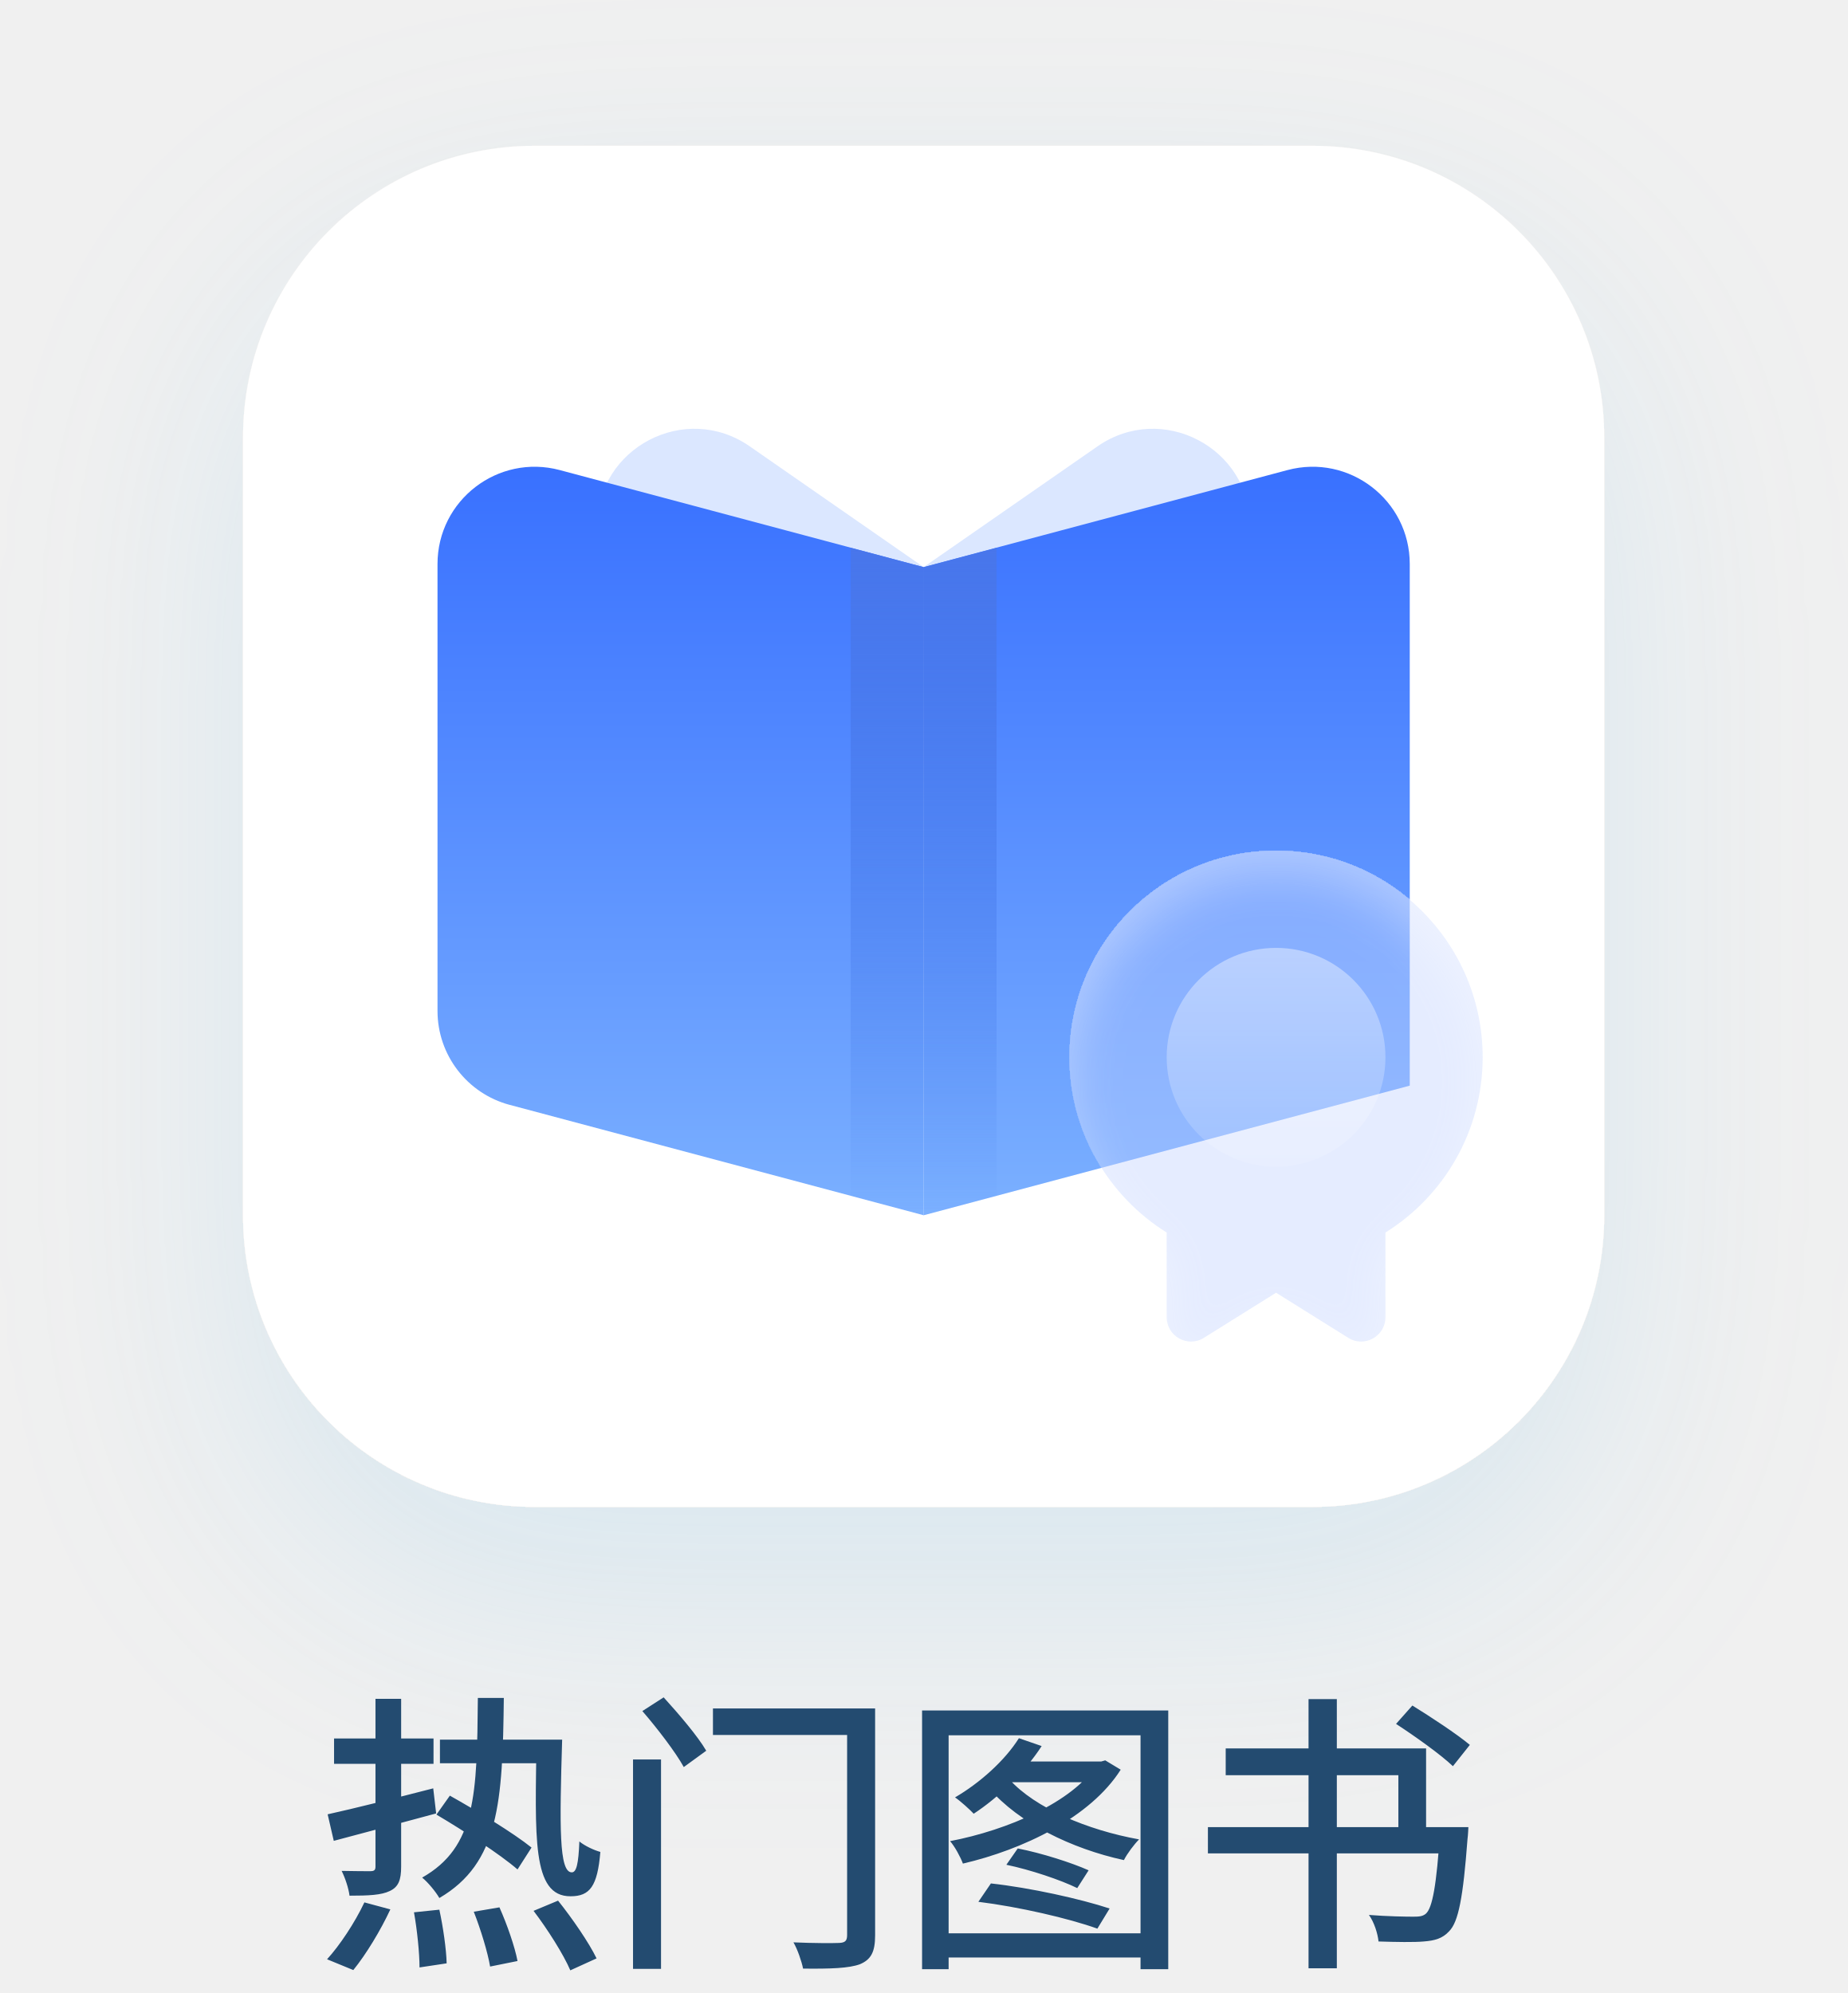
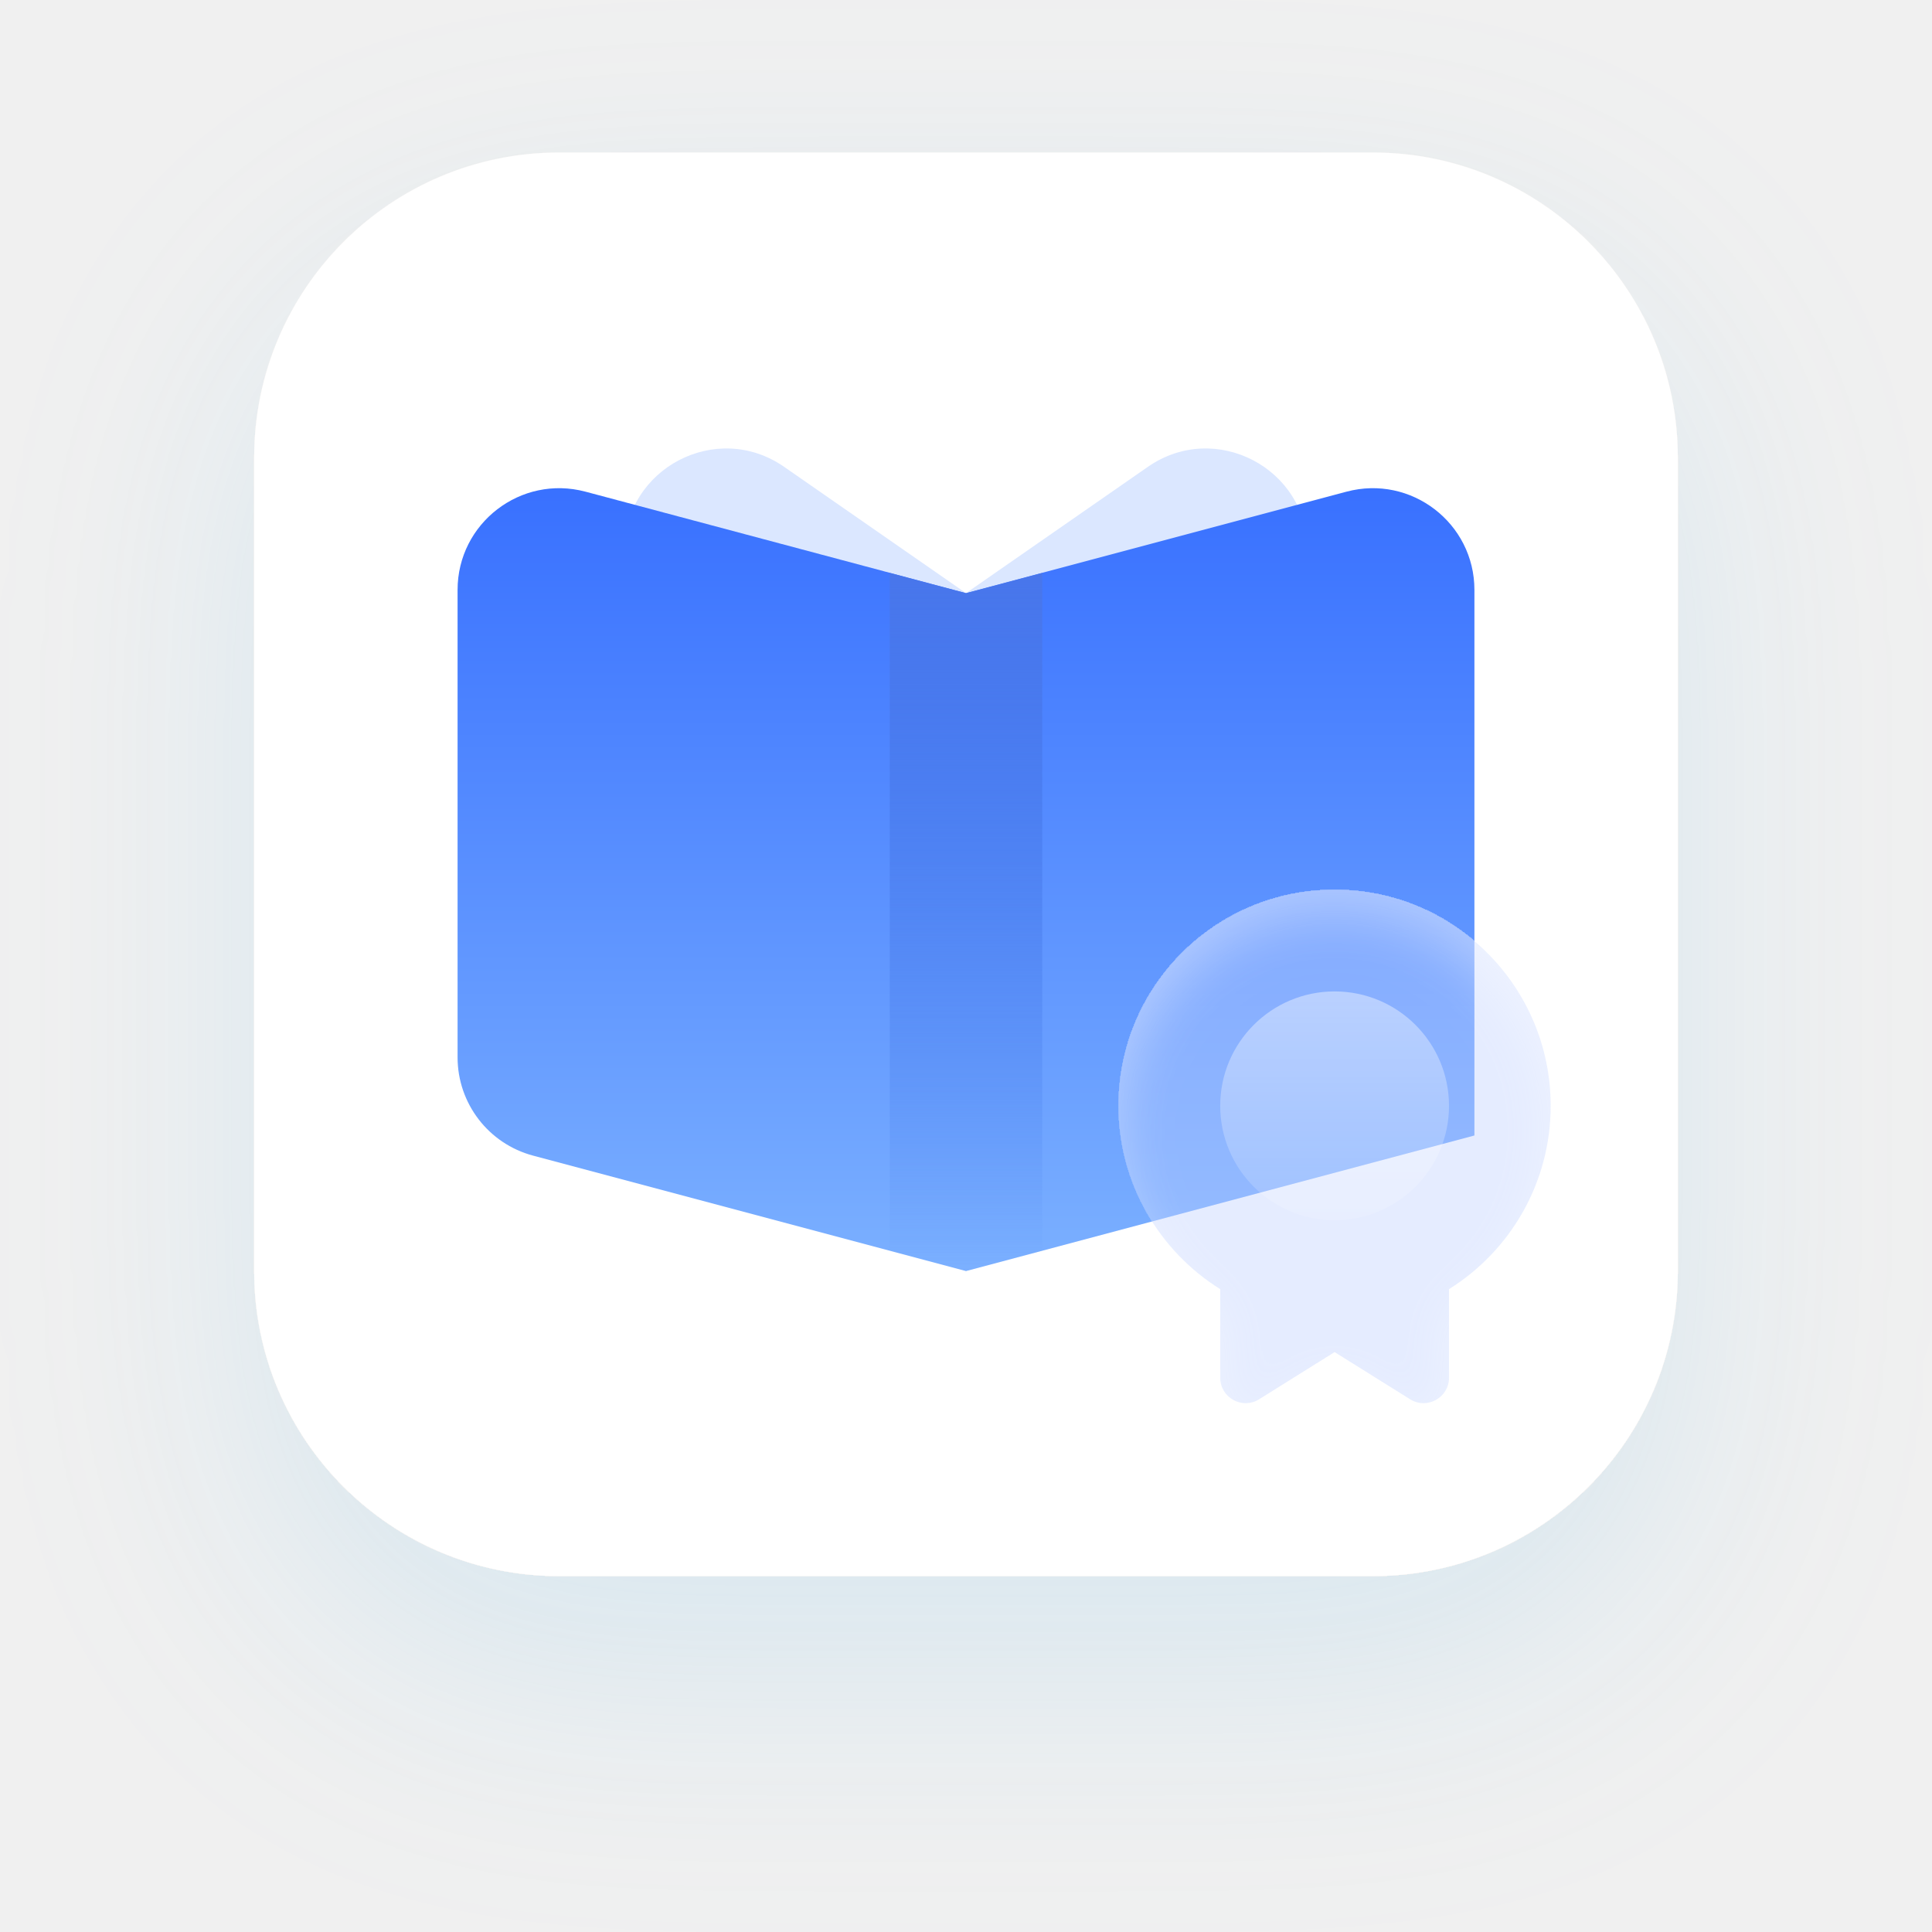
- <svg xmlns="http://www.w3.org/2000/svg" width="76" height="82" viewBox="0 0 76 82" fill="none">
-   <g filter="url(#filter0_d_1_4718)">
+ <svg xmlns="http://www.w3.org/2000/svg" width="76" height="76" viewBox="0 0 76 76" fill="none">
+   <g filter="url(#filter0_d_167_11544)">
    <rect x="10" y="6" width="56" height="56" rx="12" fill="white" />
  </g>
  <path d="M24.562 21.648C24.562 18.419 28.192 16.521 30.844 18.363L38 23.333V50L26.281 41.86C25.204 41.112 24.562 39.885 24.562 38.575V21.648Z" fill="#DBE7FF" />
  <path d="M51.438 21.648C51.438 18.419 47.808 16.521 45.156 18.363L38 23.333V50L49.719 41.86C50.796 41.112 51.438 39.885 51.438 38.575V21.648Z" fill="#DBE7FF" />
-   <path d="M18 23.206C18 20.578 20.491 18.664 23.031 19.341L38 23.333V50L20.969 45.459C19.218 44.992 18 43.406 18 41.594V23.206Z" fill="url(#paint0_linear_1_4718)" />
-   <path d="M38 23.333L52.969 19.341C55.509 18.664 58 20.578 58 23.206V44.667L38 50V23.333Z" fill="url(#paint1_linear_1_4718)" />
-   <g filter="url(#filter1_bi_1_4718)">
+   <path d="M18 23.206C18 20.578 20.491 18.664 23.031 19.341L38 23.333V50L20.969 45.459C19.218 44.992 18 43.406 18 41.594V23.206Z" fill="url(#paint0_linear_167_11544)" />
+   <path d="M38 23.333L52.969 19.341C55.509 18.664 58 20.578 58 23.206V44.667L38 50V23.333Z" fill="url(#paint1_linear_167_11544)" />
+   <g filter="url(#filter1_bi_167_11544)">
    <path fill-rule="evenodd" clip-rule="evenodd" d="M57 50.712C59.402 49.211 61 46.542 61 43.5C61 38.806 57.194 35 52.5 35C47.806 35 44 38.806 44 43.5C44 46.542 45.598 49.211 48 50.712V54.196C48 54.981 48.864 55.46 49.53 55.044L52.5 53.188L55.47 55.044C56.136 55.46 57 54.981 57 54.196V50.712Z" fill="#BED0FF" fill-opacity="0.4" />
  </g>
-   <circle cx="52.5" cy="43.5" r="4.5" fill="url(#paint2_linear_1_4718)" fill-opacity="0.6" />
-   <path d="M35 22.539L38 23.336L41 22.539V49.211L38 50L35 49.211V22.539Z" fill="url(#paint3_linear_1_4718)" />
-   <path d="M13.48 74.648L13.732 75.74C14.908 75.428 16.48 75.008 17.944 74.612L17.824 73.58C16.24 73.988 14.572 74.408 13.48 74.648ZM13.744 71.528V72.572H17.836V71.528H13.744ZM15.448 69.896V76.796C15.448 76.94 15.4 76.988 15.232 76.988C15.088 76.988 14.584 76.988 14.056 76.976C14.2 77.264 14.344 77.696 14.38 77.996C15.172 77.996 15.688 77.972 16.036 77.804C16.396 77.636 16.504 77.348 16.504 76.796V69.896H15.448ZM18.1 71.576V72.548H22.744V71.576H18.1ZM17.956 74.66C19.072 75.32 20.572 76.292 21.292 76.916L21.868 76.016C21.124 75.416 19.6 74.492 18.508 73.88L17.956 74.66ZM22.072 71.576C22.024 75.56 21.868 78.032 23.476 78.02C24.268 78.02 24.58 77.612 24.7 76.196C24.436 76.124 24.052 75.944 23.836 75.764C23.8 76.688 23.716 77.036 23.524 77.036C22.996 77.036 23.02 75.152 23.128 71.576H22.072ZM19.66 69.86C19.624 73.832 19.588 75.992 17.368 77.252C17.608 77.444 17.932 77.84 18.076 78.092C20.536 76.652 20.68 74.144 20.728 69.86H19.66ZM17.032 78.68C17.164 79.412 17.26 80.372 17.26 80.948L18.376 80.78C18.364 80.216 18.232 79.292 18.076 78.572L17.032 78.68ZM19.492 78.656C19.78 79.388 20.068 80.336 20.164 80.912L21.292 80.684C21.184 80.108 20.86 79.172 20.548 78.476L19.492 78.656ZM21.952 78.62C22.528 79.376 23.188 80.42 23.464 81.068L24.544 80.576C24.232 79.928 23.536 78.92 22.96 78.2L21.952 78.62ZM14.992 78.272C14.596 79.112 13.972 80.048 13.456 80.612L14.536 81.056C15.064 80.408 15.664 79.412 16.06 78.56L14.992 78.272ZM29.332 70.292V71.384H35.452V70.292H29.332ZM34.852 70.292V79.616C34.852 79.856 34.768 79.928 34.528 79.94C34.288 79.952 33.448 79.952 32.644 79.916C32.812 80.204 32.98 80.696 33.04 80.996C34.168 81.008 34.924 80.984 35.38 80.816C35.836 80.624 36.004 80.312 36.004 79.628V70.292H34.852ZM26.428 70.4C27.04 71.108 27.796 72.092 28.132 72.704L29.056 72.032C28.708 71.432 27.916 70.508 27.304 69.836L26.428 70.4ZM26.044 72.392V81.008H27.196V72.392H26.044ZM37.936 70.376V81.02H39.028V71.396H46.924V81.02H48.064V70.376H37.936ZM38.596 79.544V80.54H47.56V79.544H38.596ZM41.404 76.724C42.388 76.928 43.636 77.348 44.32 77.684L44.788 76.952C44.092 76.64 42.856 76.244 41.872 76.052L41.404 76.724ZM41.92 71.516C41.332 72.452 40.3 73.364 39.292 73.952C39.52 74.108 39.892 74.444 40.06 74.624C41.068 73.964 42.16 72.92 42.856 71.84L41.92 71.516ZM45.112 72.476V72.62C44.128 74.144 41.464 75.296 39.088 75.752C39.28 75.968 39.52 76.412 39.616 76.676C42.088 76.1 44.86 74.78 46.108 72.812L45.472 72.428L45.304 72.476H45.112ZM41.524 73.208L40.696 73.58C41.908 74.996 44.08 76.064 46.24 76.532C46.372 76.268 46.66 75.884 46.864 75.68C44.728 75.296 42.58 74.384 41.524 73.208ZM41.788 72.476L41.2 73.328H45.448V72.476H41.788ZM40.252 78.248C41.908 78.452 43.984 78.932 45.148 79.352L45.652 78.524C44.452 78.128 42.4 77.672 40.768 77.492L40.252 78.248ZM59.248 75.176V75.344C59.104 77.552 58.936 78.5 58.66 78.74C58.528 78.848 58.384 78.86 58.144 78.86C57.844 78.86 57.064 78.848 56.32 78.788C56.536 79.088 56.68 79.544 56.716 79.88C57.448 79.904 58.18 79.916 58.576 79.88C59.032 79.844 59.344 79.76 59.62 79.46C60.004 79.076 60.196 78.068 60.376 75.668C60.4 75.5 60.412 75.176 60.412 75.176H59.248ZM53.836 69.908V80.984H55V69.908H53.836ZM57.436 70.928C58.228 71.444 59.272 72.188 59.776 72.668L60.472 71.792C59.944 71.348 58.864 70.64 58.108 70.172L57.436 70.928ZM49.696 75.176V76.256H59.788V75.176H49.696ZM50.428 71.936V73.04H57.532V75.896H58.672V71.936H50.428Z" fill="#234B70" />
+   <circle cx="52.5" cy="43.5" r="4.5" fill="url(#paint2_linear_167_11544)" fill-opacity="0.6" />
+   <path d="M35 22.539L38 23.336L41 22.539V49.211L38 50L35 49.211V22.539Z" fill="url(#paint3_linear_167_11544)" />
  <defs>
-     <filter id="filter0_d_1_4718" x="0" y="0" width="76" height="76" filterUnits="userSpaceOnUse" color-interpolation-filters="sRGB">
+     <filter id="filter0_d_167_11544" x="0" y="0" width="76" height="76" filterUnits="userSpaceOnUse" color-interpolation-filters="sRGB">
      <feFlood flood-opacity="0" result="BackgroundImageFix" />
      <feColorMatrix in="SourceAlpha" type="matrix" values="0 0 0 0 0 0 0 0 0 0 0 0 0 0 0 0 0 0 127 0" result="hardAlpha" />
      <feOffset dy="4" />
      <feGaussianBlur stdDeviation="5" />
      <feComposite in2="hardAlpha" operator="out" />
      <feColorMatrix type="matrix" values="0 0 0 0 0.331 0 0 0 0 0.716 0 0 0 0 0.933 0 0 0 0.15 0" />
-       <feBlend mode="normal" in2="BackgroundImageFix" result="effect1_dropShadow_1_4718" />
-       <feBlend mode="normal" in="SourceGraphic" in2="effect1_dropShadow_1_4718" result="shape" />
+       <feBlend mode="normal" in2="BackgroundImageFix" result="effect1_dropShadow_167_11544" />
+       <feBlend mode="normal" in="SourceGraphic" in2="effect1_dropShadow_167_11544" result="shape" />
    </filter>
-     <filter id="filter1_bi_1_4718" x="40" y="31" width="25" height="28.197" filterUnits="userSpaceOnUse" color-interpolation-filters="sRGB">
+     <filter id="filter1_bi_167_11544" x="40" y="31" width="25" height="28.197" filterUnits="userSpaceOnUse" color-interpolation-filters="sRGB">
      <feFlood flood-opacity="0" result="BackgroundImageFix" />
      <feGaussianBlur in="BackgroundImageFix" stdDeviation="2" />
-       <feComposite in2="SourceAlpha" operator="in" result="effect1_backgroundBlur_1_4718" />
-       <feBlend mode="normal" in="SourceGraphic" in2="effect1_backgroundBlur_1_4718" result="shape" />
+       <feComposite in2="SourceAlpha" operator="in" result="effect1_backgroundBlur_167_11544" />
+       <feBlend mode="normal" in="SourceGraphic" in2="effect1_backgroundBlur_167_11544" result="shape" />
      <feColorMatrix in="SourceAlpha" type="matrix" values="0 0 0 0 0 0 0 0 0 0 0 0 0 0 0 0 0 0 127 0" result="hardAlpha" />
      <feOffset dy="1" />
      <feGaussianBlur stdDeviation="1" />
      <feComposite in2="hardAlpha" operator="arithmetic" k2="-1" k3="1" />
      <feColorMatrix type="matrix" values="0 0 0 0 1 0 0 0 0 1 0 0 0 0 1 0 0 0 0.35 0" />
-       <feBlend mode="normal" in2="shape" result="effect2_innerShadow_1_4718" />
+       <feBlend mode="normal" in2="shape" result="effect2_innerShadow_167_11544" />
    </filter>
-     <linearGradient id="paint0_linear_1_4718" x1="28" y1="18" x2="28" y2="50" gradientUnits="userSpaceOnUse">
+     <linearGradient id="paint0_linear_167_11544" x1="28" y1="18" x2="28" y2="50" gradientUnits="userSpaceOnUse">
      <stop stop-color="#366EFF" />
      <stop offset="1" stop-color="#7BB0FF" />
    </linearGradient>
-     <linearGradient id="paint1_linear_1_4718" x1="48" y1="18" x2="48" y2="50" gradientUnits="userSpaceOnUse">
+     <linearGradient id="paint1_linear_167_11544" x1="48" y1="18" x2="48" y2="50" gradientUnits="userSpaceOnUse">
      <stop stop-color="#366EFF" />
      <stop offset="1" stop-color="#7BB0FF" />
    </linearGradient>
-     <linearGradient id="paint2_linear_1_4718" x1="52.5" y1="39" x2="52.5" y2="48" gradientUnits="userSpaceOnUse">
+     <linearGradient id="paint2_linear_167_11544" x1="52.5" y1="39" x2="52.5" y2="48" gradientUnits="userSpaceOnUse">
      <stop stop-color="white" stop-opacity="0.7" />
      <stop offset="1" stop-color="white" stop-opacity="0.2" />
    </linearGradient>
-     <linearGradient id="paint3_linear_1_4718" x1="38" y1="22.539" x2="38" y2="50" gradientUnits="userSpaceOnUse">
+     <linearGradient id="paint3_linear_167_11544" x1="38" y1="22.539" x2="38" y2="50" gradientUnits="userSpaceOnUse">
      <stop stop-color="#4876EB" />
      <stop offset="1" stop-color="#4880EB" stop-opacity="0" />
    </linearGradient>
  </defs>
</svg>
